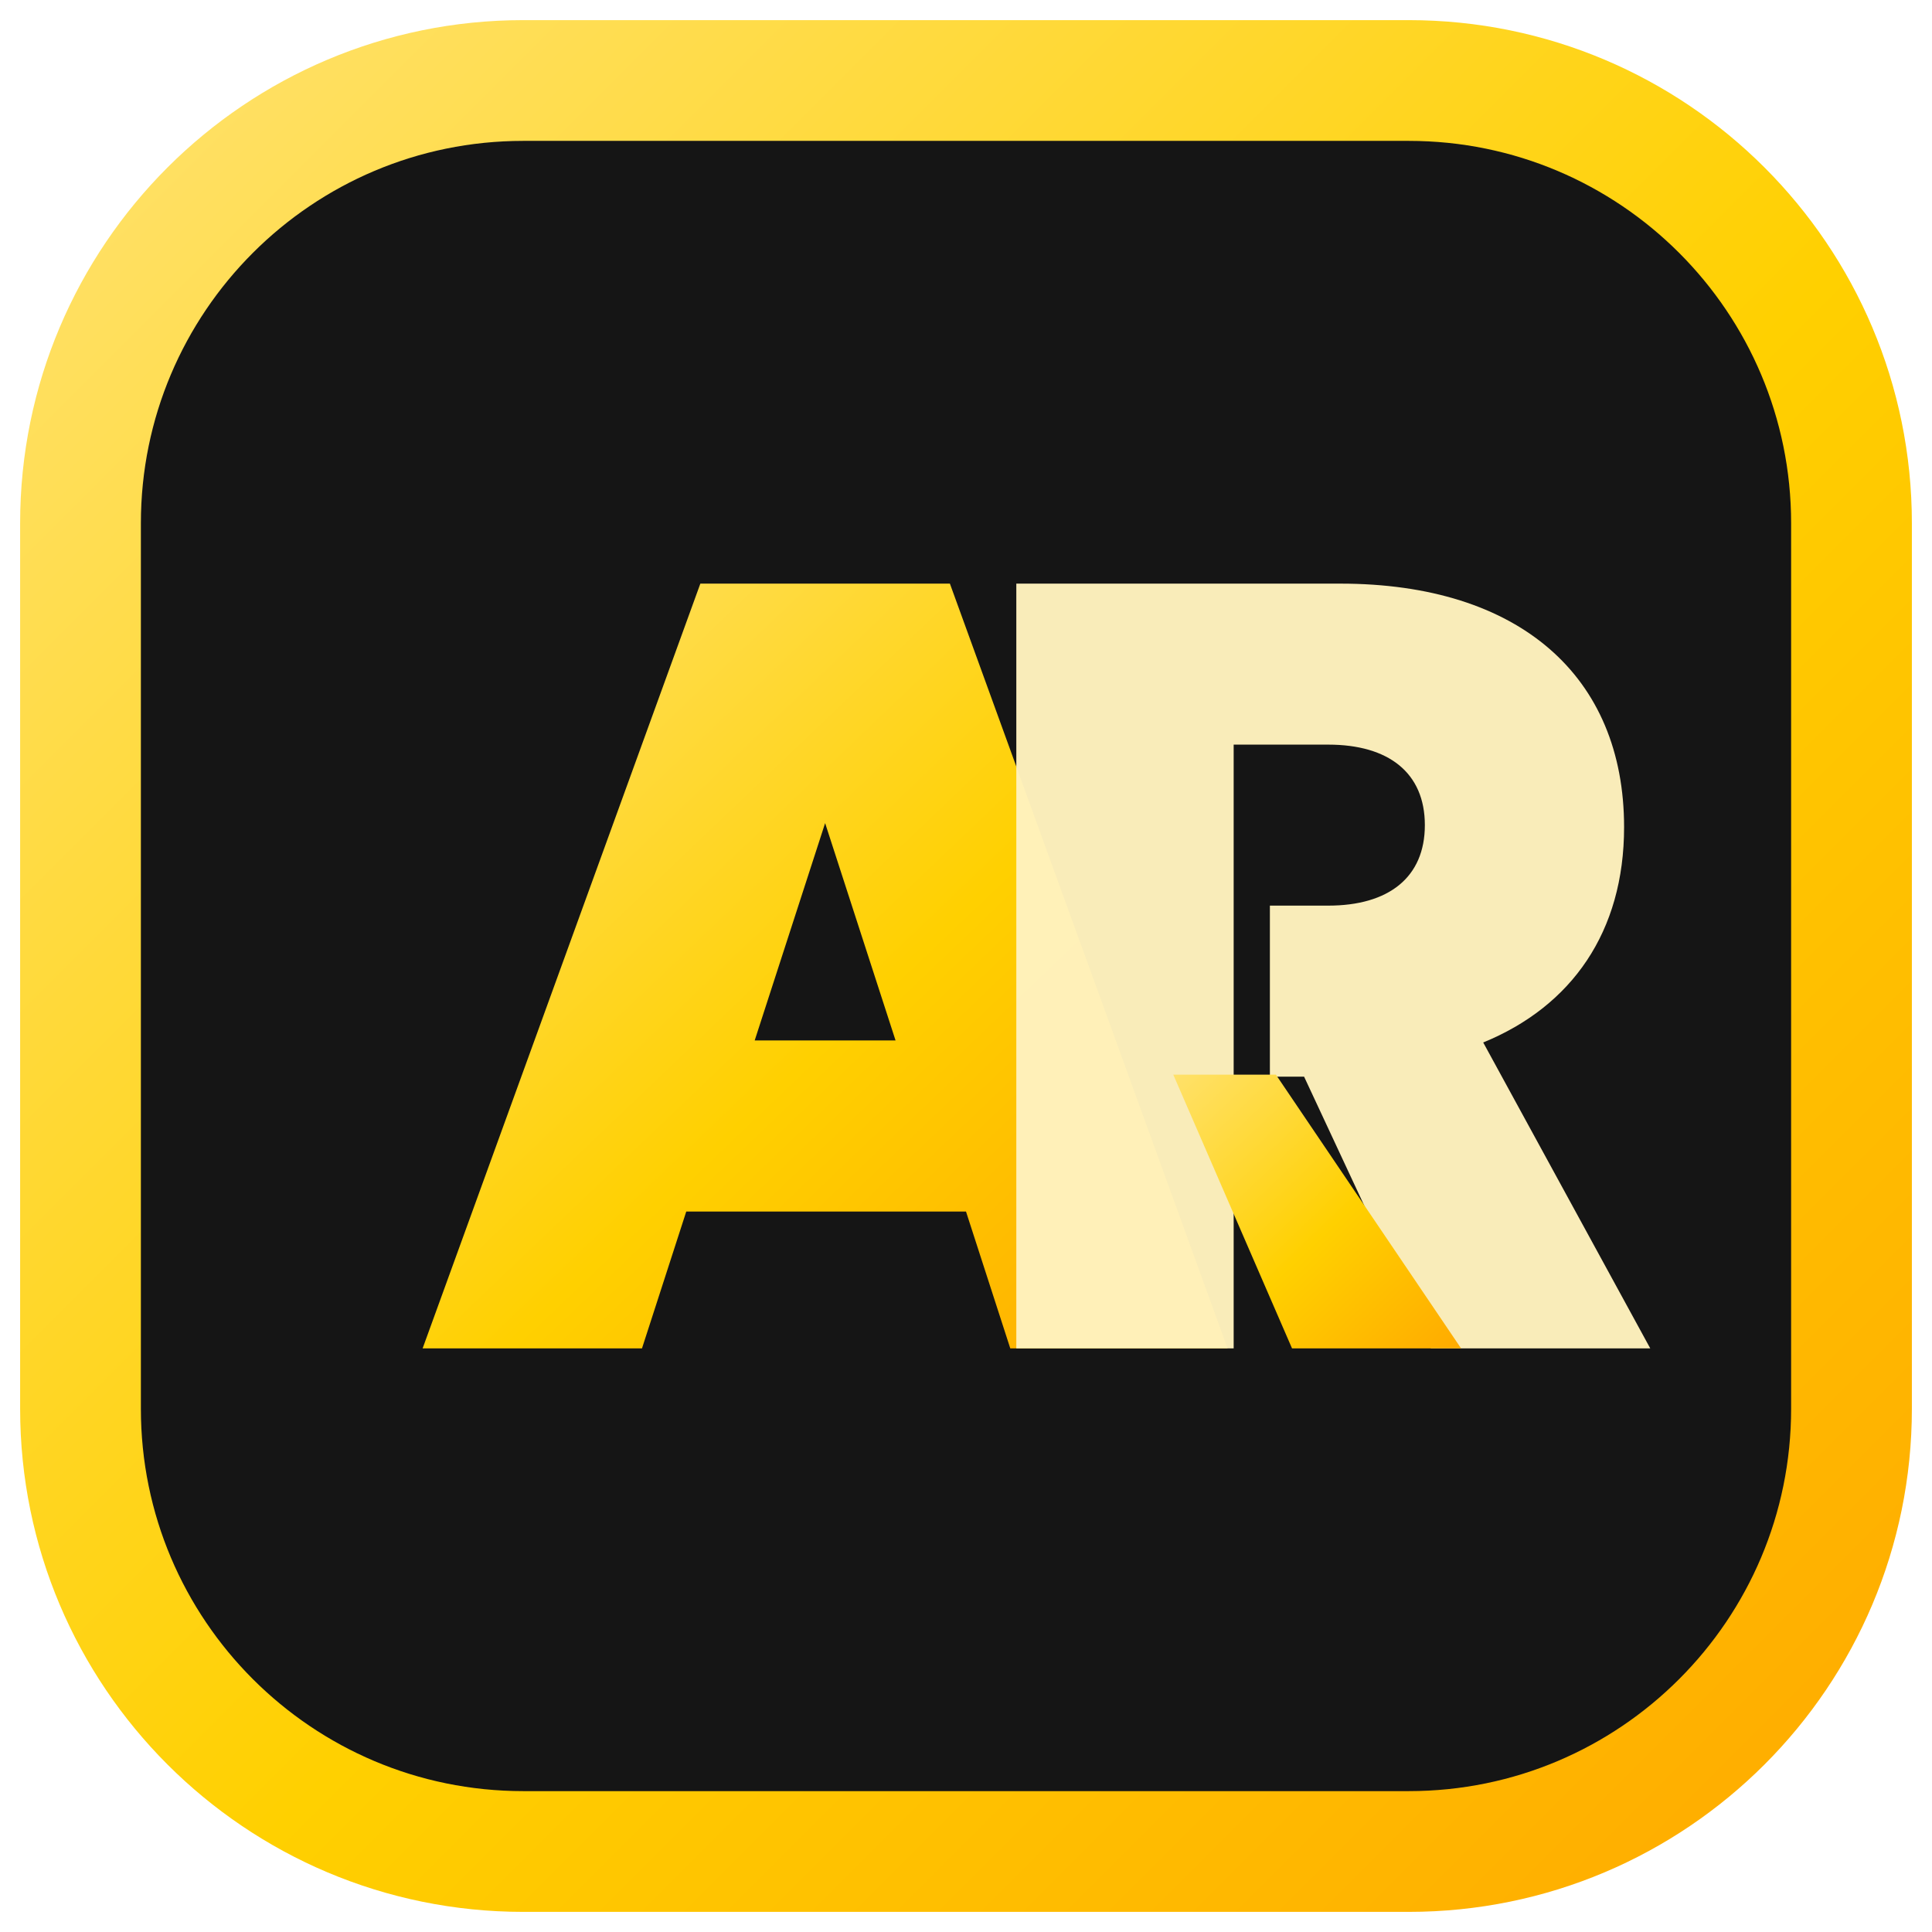
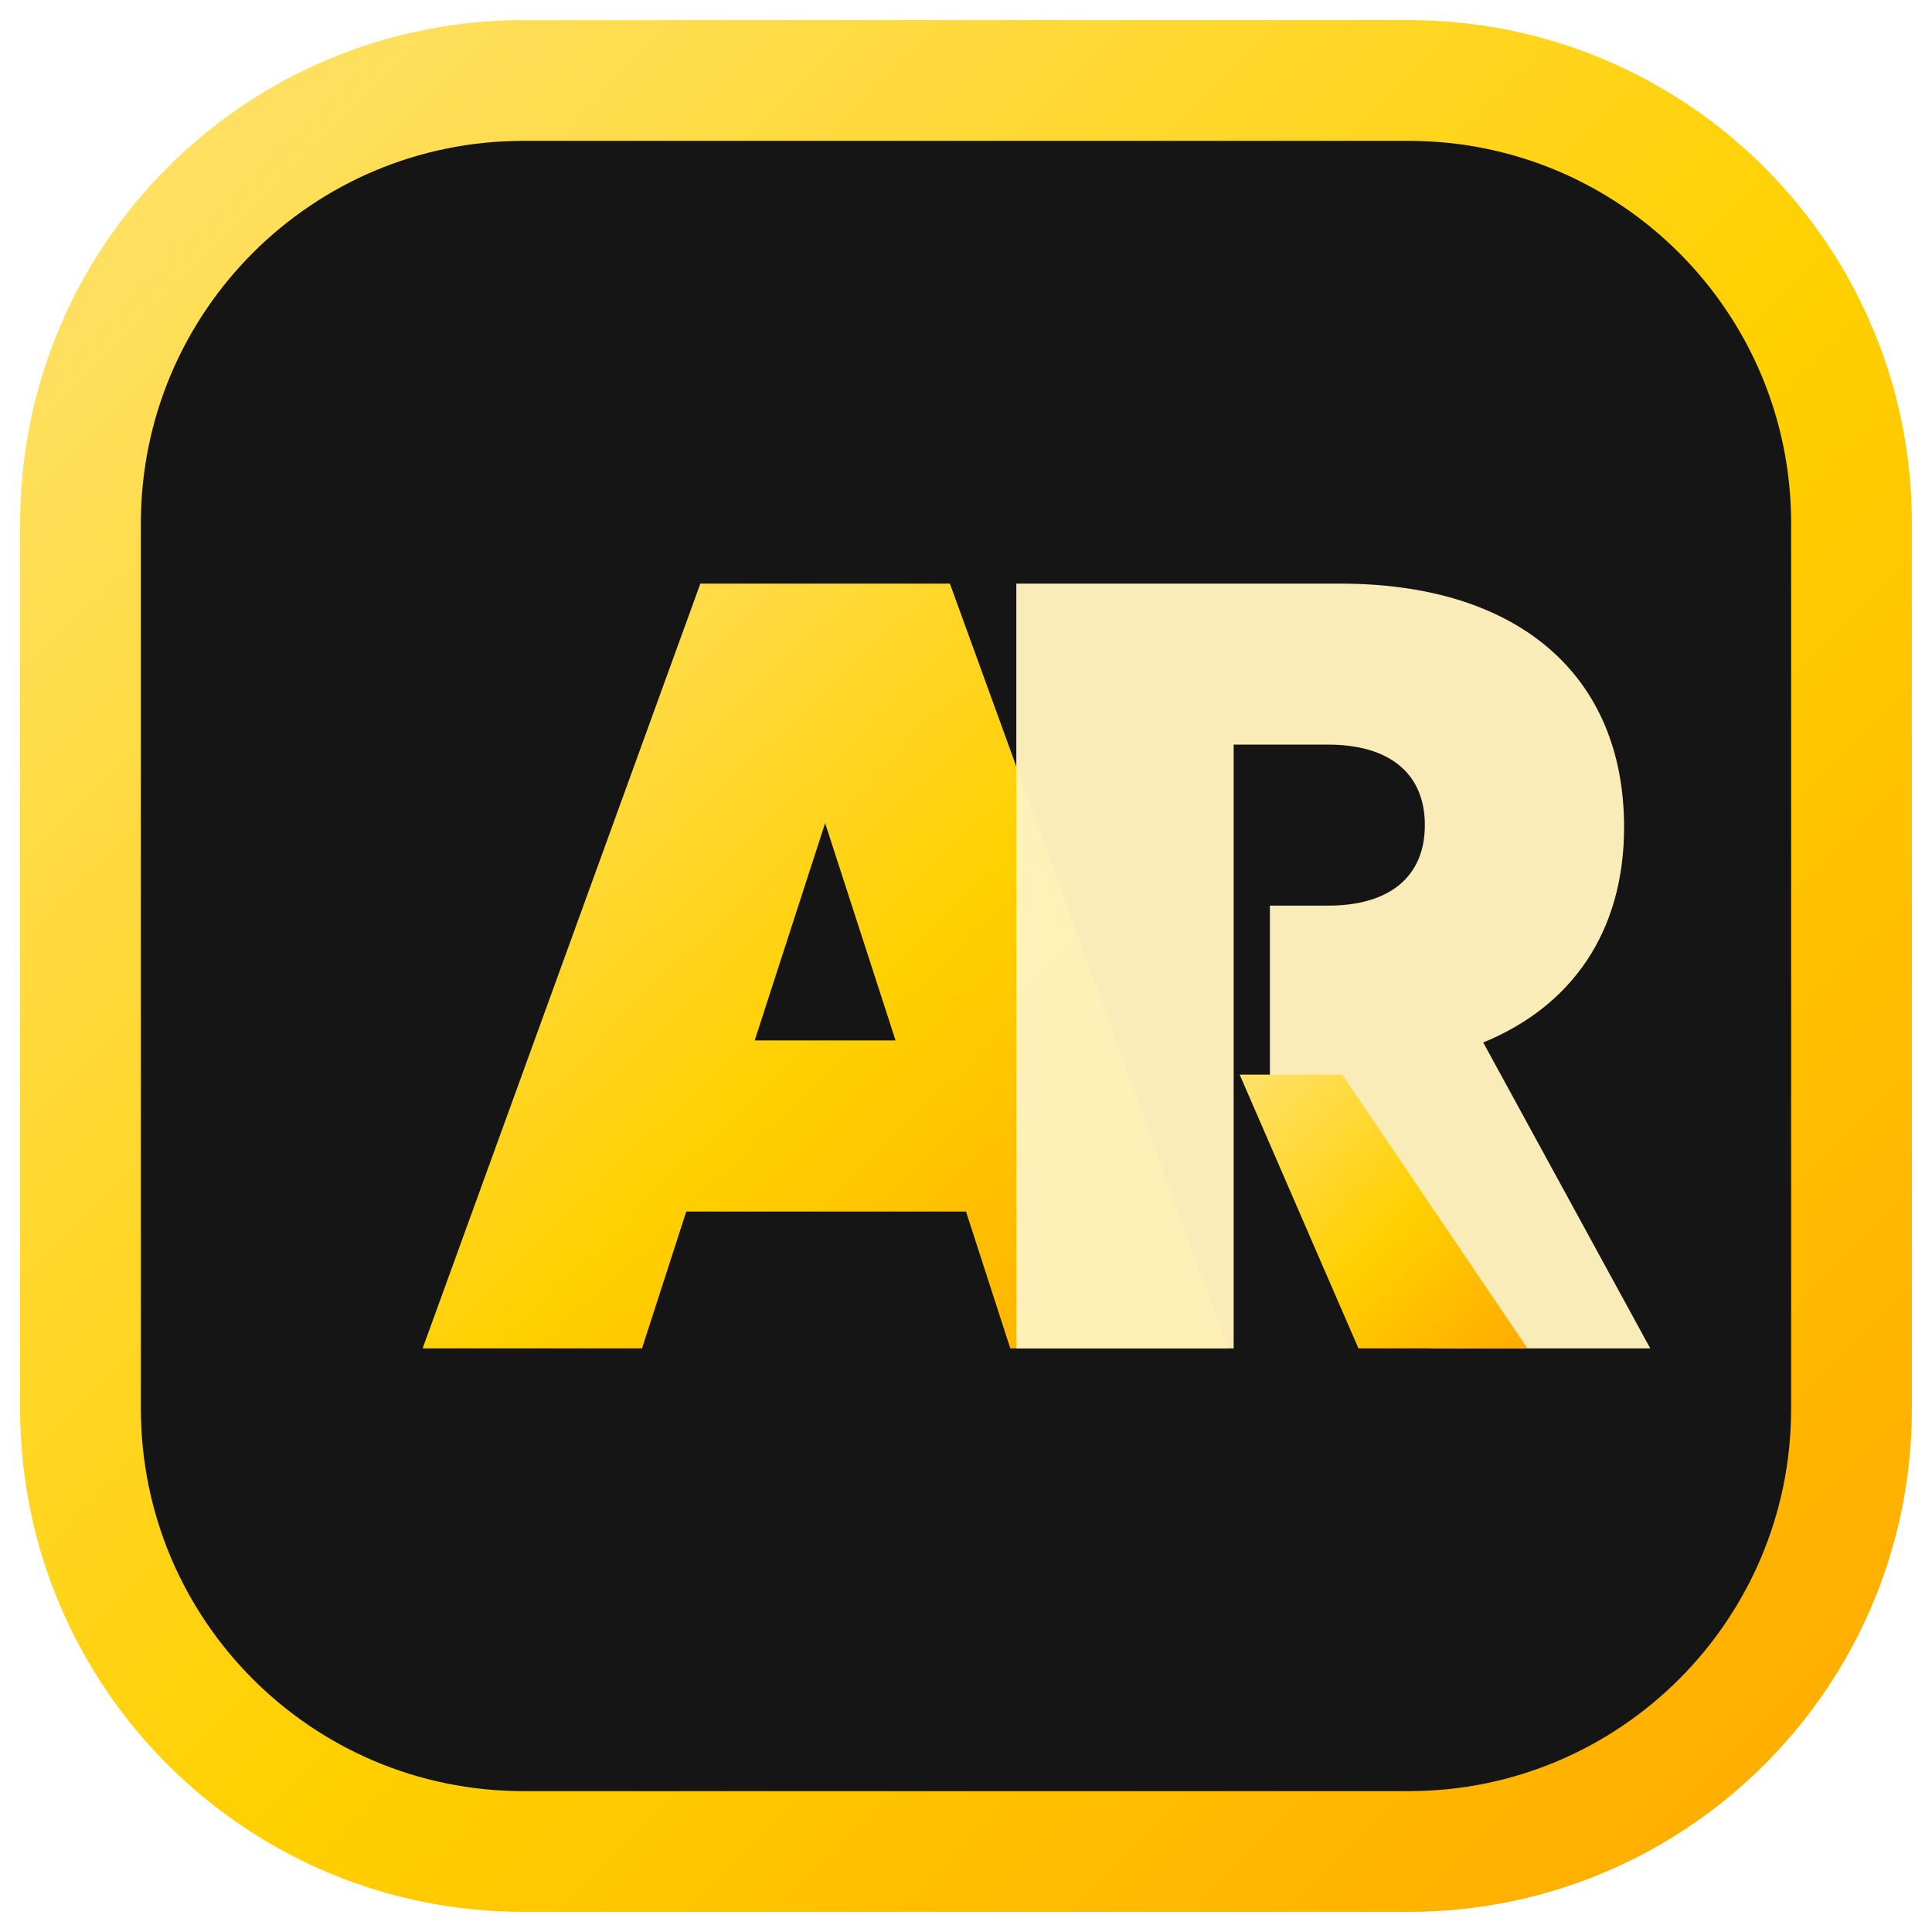
<svg xmlns="http://www.w3.org/2000/svg" viewBox="0 0 96 96" role="img" aria-label="AdReplica mark">
  <defs>
    <linearGradient id="adreplica-gold" x1="0%" x2="100%" y1="0%" y2="100%">
      <stop offset="0%" stop-color="#ffe16a" />
      <stop offset="55%" stop-color="#ffd000" />
      <stop offset="100%" stop-color="#ffab00" />
    </linearGradient>
  </defs>
  <rect x="4" y="4" width="88" height="88" rx="22" fill="#151515" stroke="url(#adreplica-gold)" stroke-width="6" />
  <path d="M21 67 34.8 29h12.4L61 67H50.2l-2.2-6.8H34.1L31.9 67Zm16.5-15.3h7l-3.5-10.8Z" fill="url(#adreplica-gold)" />
  <path d="M50.5 67V29h16.1c8.9 0 14.1 4.6 14.1 12.1 0 5.2-2.6 8.9-7 10.7L82 67H71.1l-6.3-13.5h-1.7V45h2.9c3 0 4.8-1.4 4.8-4 0-2.6-1.8-4-4.8-4h-4.7V67Z" fill="#fff2bd" fill-opacity="0.97" />
-   <path d="M63.4 53.4 72.6 67h-8.4l-5.9-13.6Z" fill="url(#adreplica-gold)" />
+   <path d="M66.7 53.4 75.9 67h-8.4l-5.9-13.6Z" fill="url(#adreplica-gold)" />
</svg>
